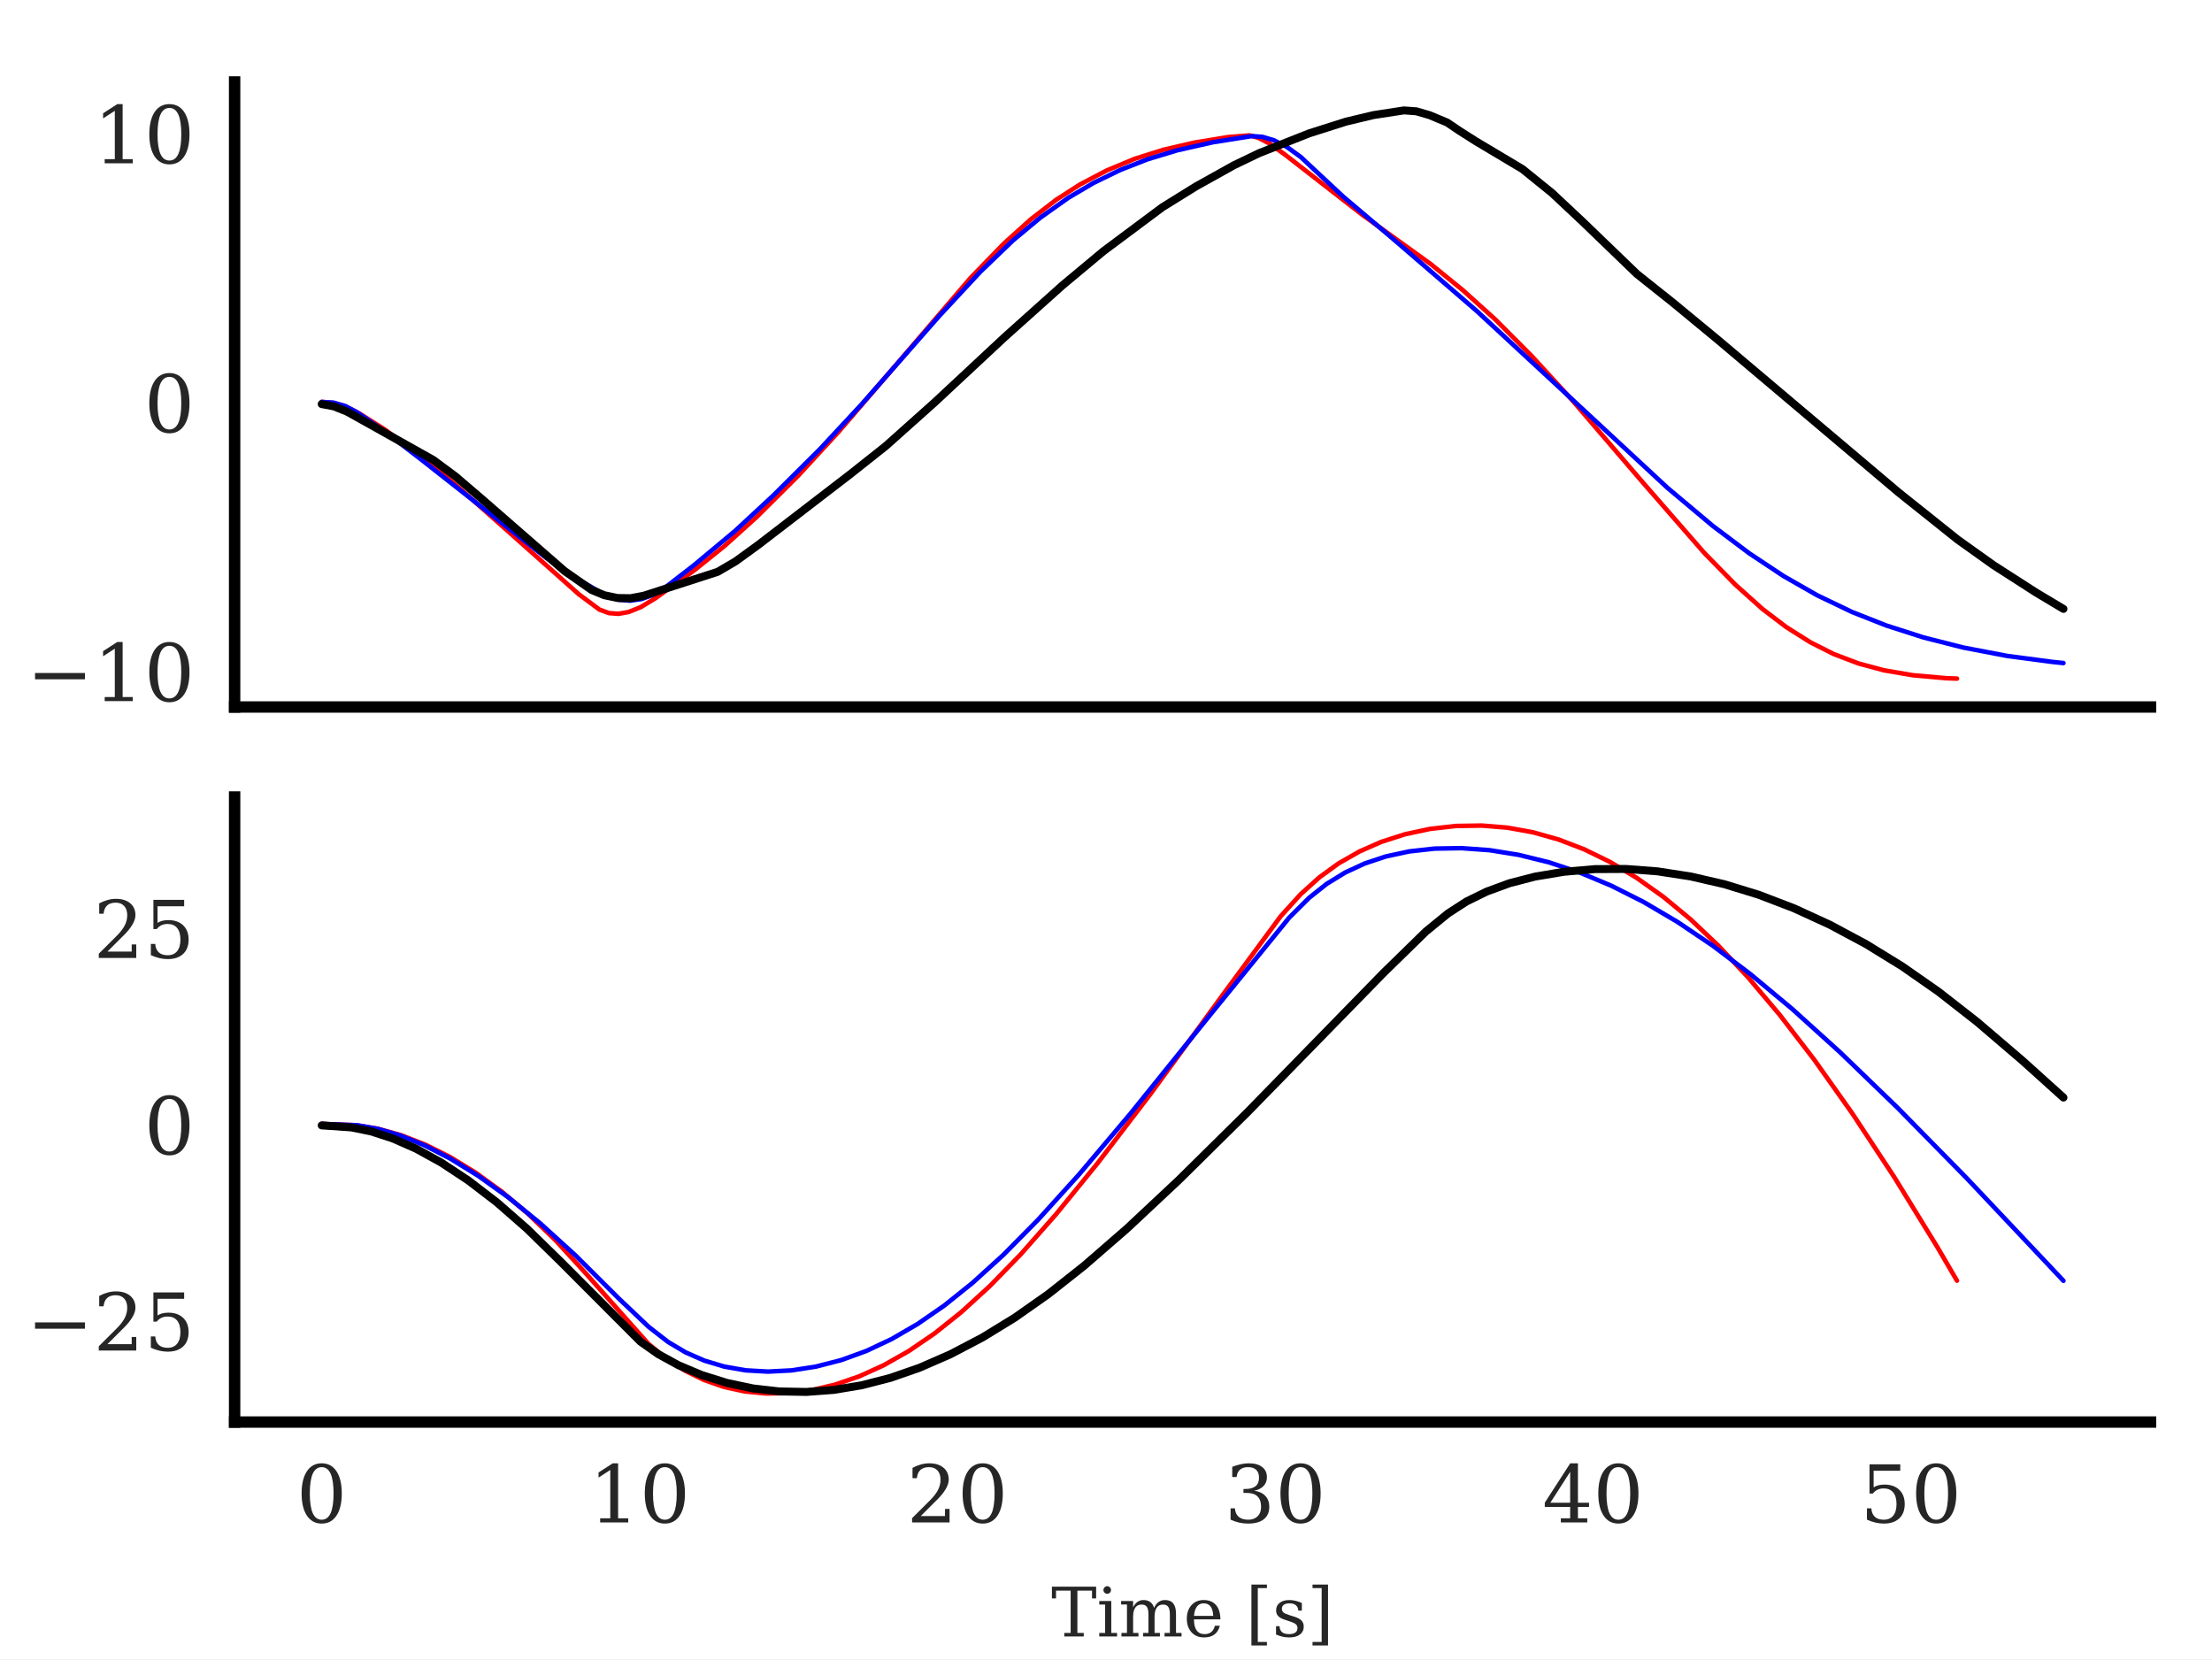
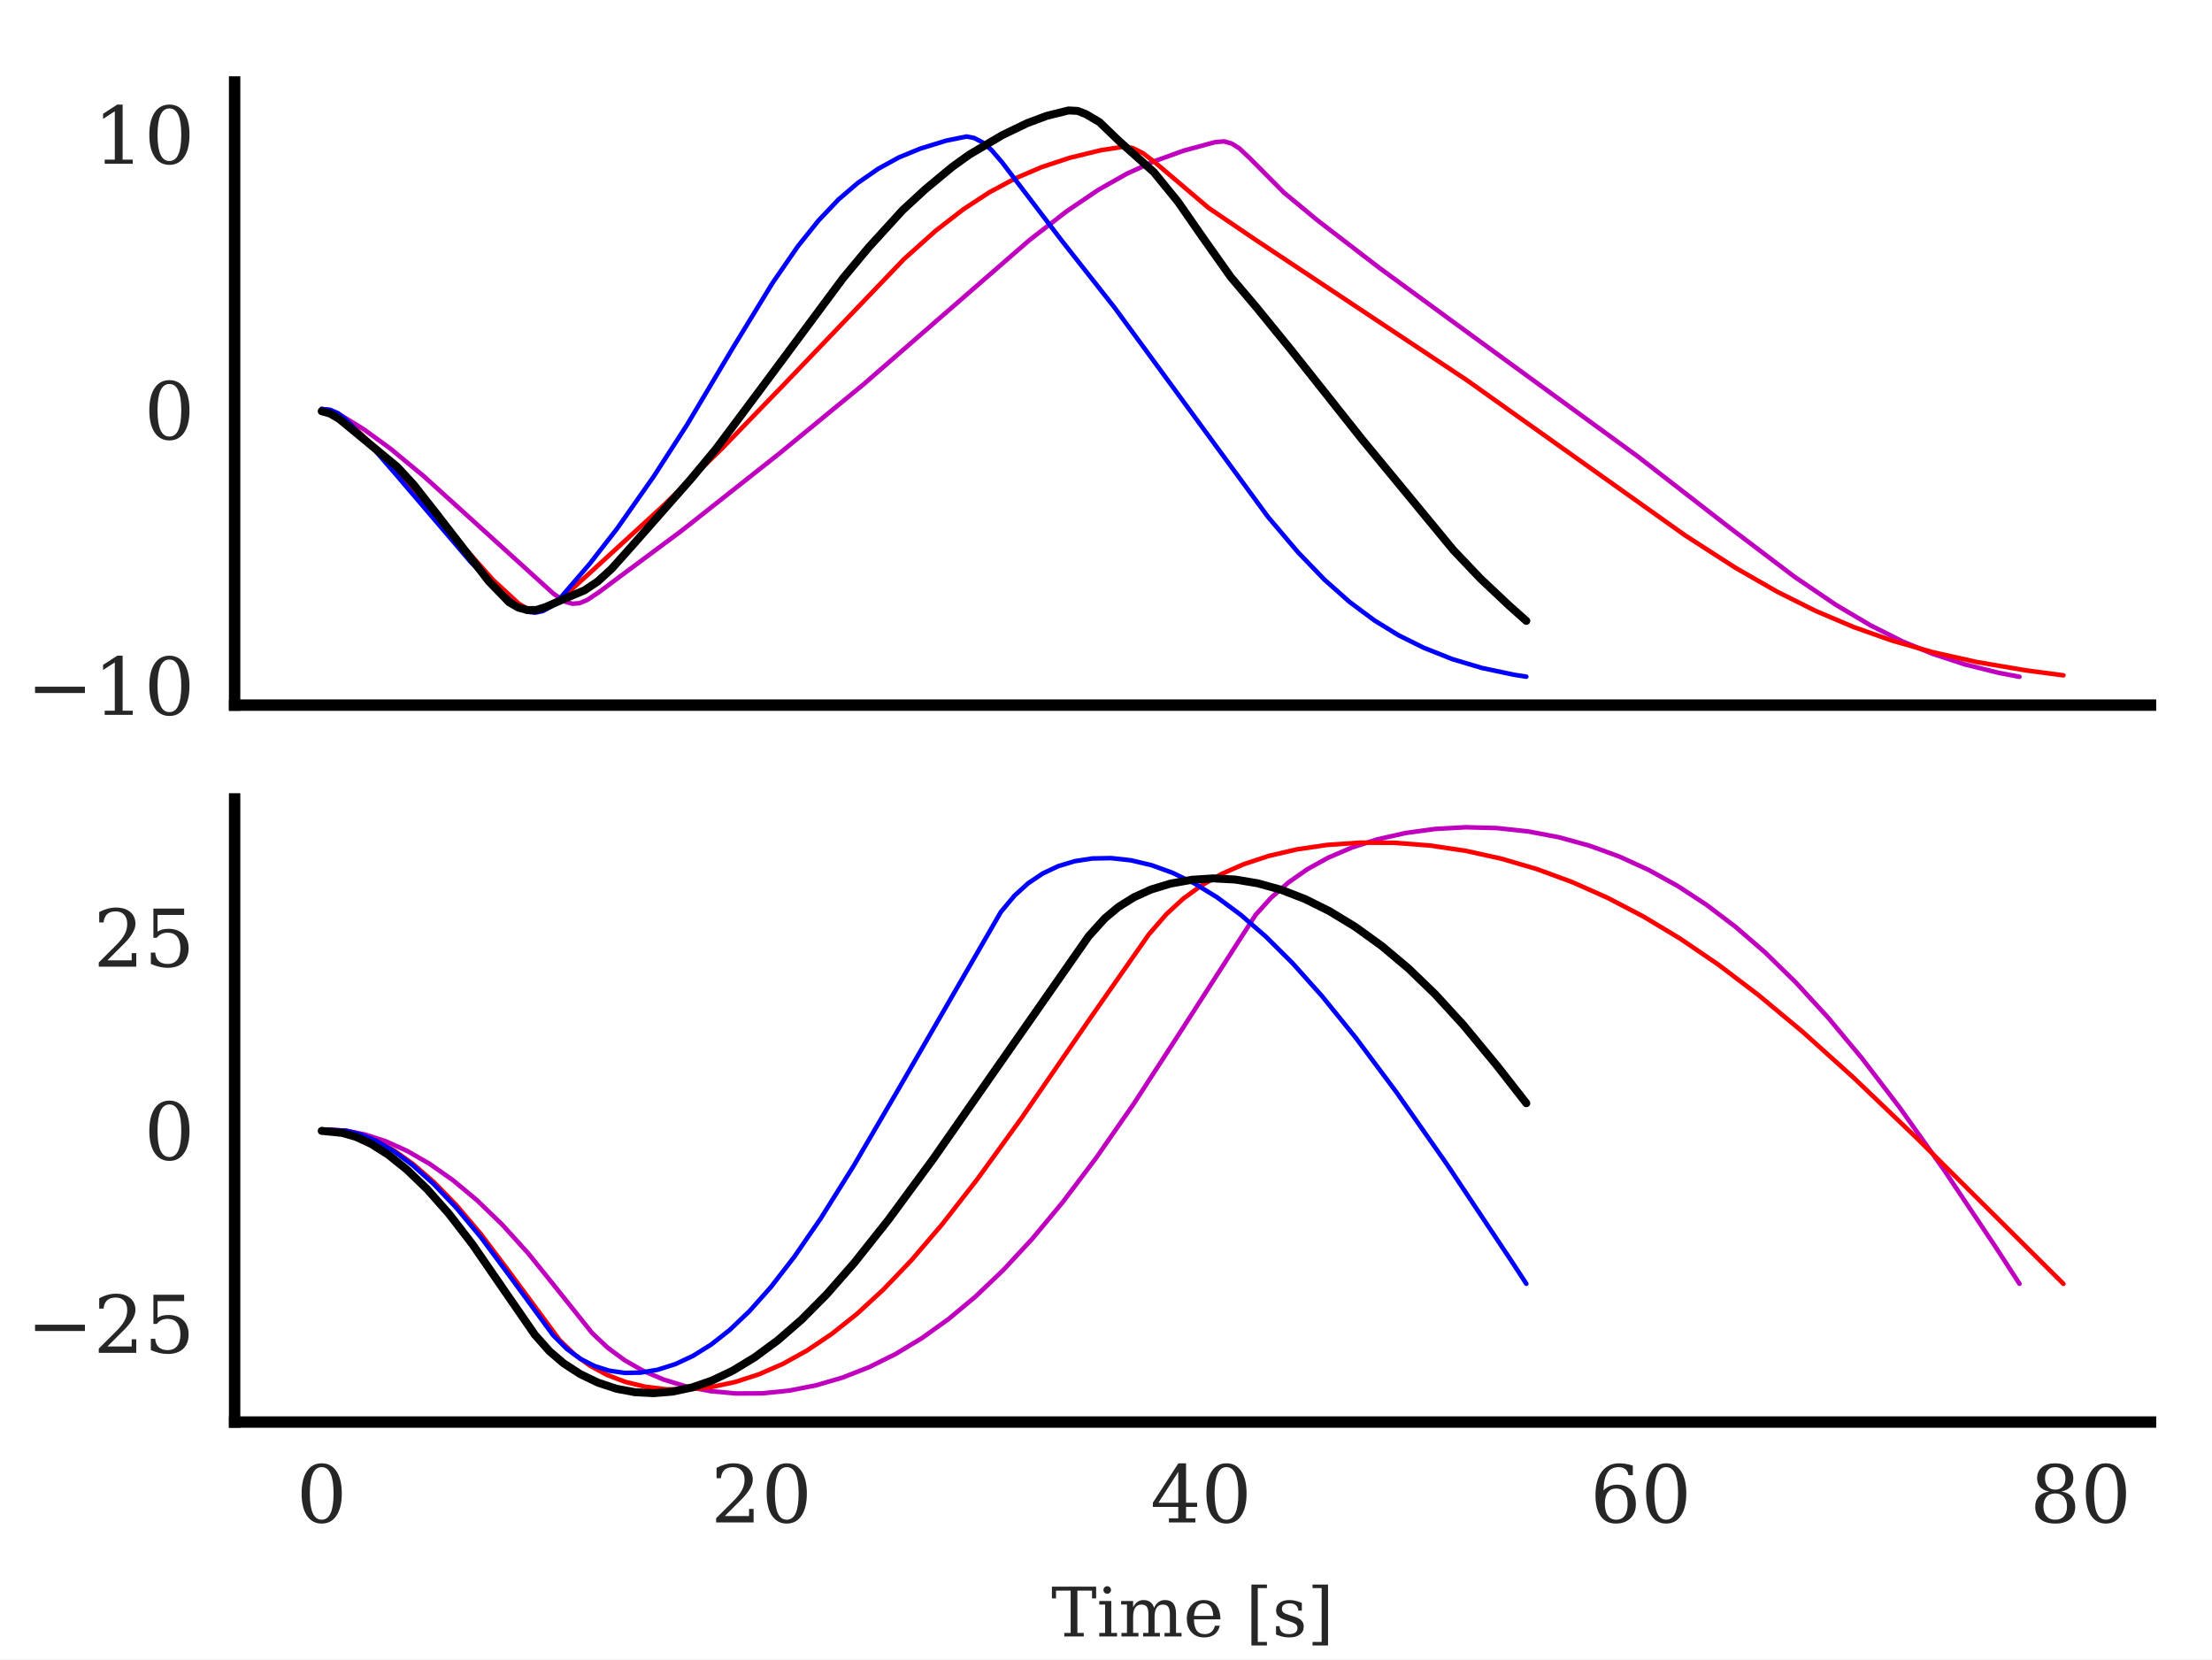
<svg xmlns="http://www.w3.org/2000/svg" xmlns:xlink="http://www.w3.org/1999/xlink" width="194.31pt" height="145.749pt" viewBox="0 0 194.31 145.749" version="1.1">
  <defs>
    <style type="text/css">*{stroke-linejoin: round; stroke-linecap: butt}</style>
  </defs>
  <g id="figure_1">
    <g id="patch_1">
      <path d="M 0 145.749  L 194.31 145.749  L 194.31 0  L 0 0  z " style="fill: #ffffff" />
    </g>
    <g id="axes_1">
      <g id="patch_2">
-         <path d="M 20.61 62.101  L 188.91 62.101  L 188.91 7.2  L 20.61 7.2  z " style="fill: #ffffff" />
+         <path d="M 20.61 61.936  L 188.91 61.936  L 188.91 7.2  L 20.61 7.2  z " style="fill: #ffffff" />
      </g>
      <g id="matplotlib.axis_1">
        <g id="xtick_1">
          <g id="line2d_1" />
        </g>
        <g id="xtick_2">
          <g id="line2d_2" />
        </g>
        <g id="xtick_3">
          <g id="line2d_3" />
        </g>
        <g id="xtick_4">
          <g id="line2d_4" />
        </g>
        <g id="xtick_5">
          <g id="line2d_5" />
        </g>
-         <g id="xtick_6">
-           <g id="line2d_6" />
-         </g>
      </g>
      <g id="matplotlib.axis_2">
        <g id="ytick_1">
-           <g id="line2d_7" />
+           <g id="line2d_6" />
          <g id="text_1">
-             <g style="fill: #262626" transform="translate(2.336719 61.58541) scale(0.07 -0.07)">
+             <g style="fill: #262626" transform="translate(2.336719 62.78984) scale(0.07 -0.07)">
              <defs>
                <path id="DejaVuSerif-2212" d="M 678 2259  L 4684 2259  L 4684 1753  L 678 1753  L 678 2259  z " transform="scale(0.015625)" />
                <path id="DejaVuSerif-31" d="M 909 0  L 909 331  L 1722 331  L 1722 4213  L 781 3603  L 781 4013  L 1919 4750  L 2350 4750  L 2350 331  L 3163 331  L 3163 0  L 909 0  z " transform="scale(0.015625)" />
                <path id="DejaVuSerif-30" d="M 2034 219  Q 2513 219 2750 744  Q 2988 1269 2988 2328  Q 2988 3391 2750 3916  Q 2513 4441 2034 4441  Q 1556 4441 1318 3916  Q 1081 3391 1081 2328  Q 1081 1269 1318 744  Q 1556 219 2034 219  z M 2034 -91  Q 1275 -91 848 546  Q 422 1184 422 2328  Q 422 3475 848 4112  Q 1275 4750 2034 4750  Q 2797 4750 3222 4112  Q 3647 3475 3647 2328  Q 3647 1184 3222 546  Q 2797 -91 2034 -91  z " transform="scale(0.015625)" />
              </defs>
              <use xlink:href="#DejaVuSerif-2212" />
              <use xlink:href="#DejaVuSerif-31" x="83.789" />
              <use xlink:href="#DejaVuSerif-30" x="147.412" />
            </g>
          </g>
        </g>
        <g id="ytick_2">
+           <g id="line2d_7" />
+           <g id="text_2">
+             <g style="fill: #262626" transform="translate(12.65625 38.58576) scale(0.07 -0.07)">
+               <use xlink:href="#DejaVuSerif-30" />
+             </g>
+           </g>
+         </g>
+         <g id="ytick_3">
          <g id="line2d_8" />
-           <g id="text_2">
-             <g style="fill: #262626" transform="translate(12.65625 37.96288) scale(0.07 -0.07)">
-               <use xlink:href="#DejaVuSerif-30" />
-             </g>
-           </g>
-         </g>
-         <g id="ytick_3">
-           <g id="line2d_9" />
          <g id="text_3">
-             <g style="fill: #262626" transform="translate(8.2025 14.34034) scale(0.07 -0.07)">
+             <g style="fill: #262626" transform="translate(8.2025 14.38168) scale(0.07 -0.07)">
              <use xlink:href="#DejaVuSerif-31" />
              <use xlink:href="#DejaVuSerif-30" x="63.623" />
            </g>
          </g>
        </g>
        <g id="text_4">
-           <g style="fill: #262626" transform="translate(-3.043281 45.48068) rotate(-90) scale(0.06 -0.06)">
+           <g style="fill: #262626" transform="translate(-3.043281 45.39777) rotate(-90) scale(0.06 -0.06)">
            <defs>
              <path id="DejaVuSans-Oblique-3b2" d="M 872 216  L 572 -1331  L -6 -1331  L 928 3478  Q 1206 4903 2538 4903  Q 3888 4903 3659 3700  Q 3503 2844 2894 2531  Q 3713 2250 3553 1416  Q 3272 -69 1759 -66  Q 1097 -63 872 216  z M 1019 966  Q 1259 422 1875 425  Q 2775 425 2966 1406  Q 3138 2288 1675 2219  L 1778 2750  Q 2909 2731 3106 3750  Q 3241 4438 2509 4434  Q 1691 4434 1503 3459  L 1019 966  z " transform="scale(0.015625)" />
              <path id="DejaVuSerif-20" transform="scale(0.015625)" />
              <path id="DejaVuSerif-5b" d="M 550 4863  L 2003 4863  L 2003 4531  L 1147 4531  L 1147 -513  L 2003 -513  L 2003 -844  L 550 -844  L 550 4863  z " transform="scale(0.015625)" />
              <path id="DejaVuSerif-64" d="M 3359 331  L 3909 331  L 3909 0  L 2784 0  L 2784 519  Q 2616 206 2355 57  Q 2094 -91 1709 -91  Q 1097 -91 708 395  Q 319 881 319 1663  Q 319 2444 706 2928  Q 1094 3413 1709 3413  Q 2094 3413 2355 3264  Q 2616 3116 2784 2803  L 2784 4531  L 2241 4531  L 2241 4863  L 3359 4863  L 3359 331  z M 2784 1497  L 2784 1825  Q 2784 2422 2554 2737  Q 2325 3053 1888 3053  Q 1444 3053 1217 2703  Q 991 2353 991 1663  Q 991 975 1217 622  Q 1444 269 1888 269  Q 2325 269 2554 583  Q 2784 897 2784 1497  z " transform="scale(0.015625)" />
              <path id="DejaVuSerif-65" d="M 3469 1600  L 991 1600  L 991 1575  Q 991 903 1244 561  Q 1497 219 1991 219  Q 2369 219 2611 417  Q 2853 616 2950 1006  L 3413 1006  Q 3275 459 2904 184  Q 2534 -91 1931 -91  Q 1203 -91 761 389  Q 319 869 319 1663  Q 319 2450 753 2931  Q 1188 3413 1894 3413  Q 2647 3413 3050 2948  Q 3453 2484 3469 1600  z M 2791 1931  Q 2772 2513 2545 2808  Q 2319 3103 1894 3103  Q 1497 3103 1269 2806  Q 1041 2509 991 1931  L 2791 1931  z " transform="scale(0.015625)" />
              <path id="DejaVuSerif-67" d="M 3359 2988  L 3359 72  Q 3359 -644 2965 -1033  Q 2572 -1422 1844 -1422  Q 1516 -1422 1216 -1362  Q 916 -1303 641 -1184  L 641 -488  L 941 -488  Q 997 -813 1206 -963  Q 1416 -1113 1806 -1113  Q 2313 -1113 2548 -827  Q 2784 -541 2784 72  L 2784 519  Q 2616 206 2355 57  Q 2094 -91 1709 -91  Q 1097 -91 708 395  Q 319 881 319 1663  Q 319 2444 706 2928  Q 1094 3413 1709 3413  Q 2094 3413 2355 3264  Q 2616 3116 2784 2803  L 2784 3322  L 3909 3322  L 3909 2988  L 3359 2988  z M 2784 1825  Q 2784 2422 2554 2737  Q 2325 3053 1888 3053  Q 1444 3053 1217 2703  Q 991 2353 991 1663  Q 991 975 1217 622  Q 1444 269 1888 269  Q 2325 269 2554 583  Q 2784 897 2784 1497  L 2784 1825  z " transform="scale(0.015625)" />
              <path id="DejaVuSerif-5d" d="M 1947 4863  L 1947 -844  L 494 -844  L 494 -513  L 1350 -513  L 1350 4531  L 494 4531  L 494 4863  L 1947 4863  z " transform="scale(0.015625)" />
            </defs>
            <use xlink:href="#DejaVuSans-Oblique-3b2" transform="translate(0 0.390625)" />
            <use xlink:href="#DejaVuSerif-20" transform="translate(63.81836 0.390625)" />
            <use xlink:href="#DejaVuSerif-5b" transform="translate(95.60547 0.390625)" />
            <use xlink:href="#DejaVuSerif-64" transform="translate(134.6191 0.390625)" />
            <use xlink:href="#DejaVuSerif-65" transform="translate(198.6328 0.390625)" />
            <use xlink:href="#DejaVuSerif-67" transform="translate(257.8125 0.390625)" />
            <use xlink:href="#DejaVuSerif-5d" transform="translate(321.8262 0.390625)" />
          </g>
        </g>
      </g>
+       <g id="line2d_9">
+         <path d="M 28.26 35.926  L 28.994 36.04  L 29.844 36.418  L 31.949 37.703  L 34.305 39.416  L 37.221 41.827  L 41.354 45.564  L 48.616 52.145  L 49.62 52.841  L 50.277 53.03  L 50.895 52.983  L 51.59 52.698  L 52.653 51.984  L 59.856 46.633  L 68.432 39.857  L 75.829 33.782  L 82.144 28.29  L 90.41 21.106  L 93.732 18.535  L 96.494 16.668  L 98.966 15.269  L 101.303 14.199  L 103.987 13.231  L 106.749 12.483  L 107.522 12.418  L 108.178 12.599  L 108.874 13.036  L 109.801 13.91  L 112.794 16.925  L 115.71 19.336  L 121.176 23.536  L 129.326 29.497  L 143.811 40.052  L 151.923 46.339  L 157.64 50.667  L 161.27 53.126  L 164.303 54.925  L 167.103 56.333  L 169.788 57.437  L 172.607 58.363  L 175.562 59.097  L 177.397 59.448  L 177.397 59.448  " clip-path="url(#p4a9810ab99)" style="fill: none; stroke: #bf00bf; stroke-width: 0.4; stroke-linecap: round" />
+       </g>
      <g id="line2d_10">
-         <path d="M 28.26 35.303  L 29.293 35.393  L 30.354 35.708  L 31.527 36.296  L 33.816 37.739  L 36.468 39.672  L 39.875 42.455  L 44.286 46.36  L 50.847 52.199  L 52.662 53.547  L 53.499 53.854  L 54.337 53.916  L 55.23 53.755  L 56.291 53.325  L 57.576 52.548  L 61.01 50.075  L 63.662 47.943  L 66.454 45.424  L 70.084 41.815  L 73.629 37.969  L 78.041 32.833  L 85.244 24.426  L 88.203 21.377  L 90.549 19.264  L 92.782 17.546  L 94.876 16.201  L 97.222 14.971  L 99.678 13.95  L 102.163 13.165  L 104.927 12.524  L 107.887 12.041  L 109.757 11.891  L 110.539 12.101  L 111.516 12.606  L 112.884 13.587  L 119.725 18.908  L 125.7 23.211  L 128.519 25.505  L 131.367 28.074  L 134.522 31.244  L 138.18 35.231  L 144.322 42.389  L 149.683 48.537  L 152.419 51.336  L 154.82 53.489  L 156.914 55.083  L 159.036 56.421  L 161.074 57.447  L 163.251 58.275  L 165.485 58.877  L 168.026 59.31  L 170.957 59.572  L 171.907 59.606  L 171.907 59.606  " clip-path="url(#p31d05ca618)" style="fill: none; stroke: #ff0000; stroke-width: 0.4; stroke-linecap: round" />
+         <path d="M 28.26 35.926  L 29.013 36.037  L 29.747 36.371  L 30.558 37.002  L 32.548 38.926  L 35.174 41.805  L 43.324 50.951  L 45.584 53.033  L 46.299 53.454  L 46.975 53.604  L 47.67 53.533  L 48.423 53.225  L 49.273 52.62  L 52.131 50.034  L 58.176 44.503  L 63.507 39.309  L 68.856 33.781  L 79.402 22.766  L 82.183 20.276  L 84.616 18.391  L 86.914 16.889  L 89.174 15.676  L 91.492 14.682  L 93.983 13.859  L 96.726 13.191  L 98.85 12.865  L 99.565 13.029  L 100.414 13.466  L 101.457 14.265  L 106.17 18.264  L 110.168 20.979  L 128.843 33.387  L 137.071 39.238  L 148.041 47.036  L 152.425 49.858  L 156.114 51.975  L 159.513 53.671  L 162.854 55.088  L 166.215 56.272  L 169.749 57.28  L 173.592 58.141  L 177.938 58.881  L 181.26 59.32  L 181.26 59.32  " clip-path="url(#p4a9810ab99)" style="fill: none; stroke: #ff0000; stroke-width: 0.4; stroke-linecap: round" />
      </g>
      <g id="line2d_11">
-         <path d="M 28.26 35.303  L 29.321 35.373  L 30.326 35.664  L 31.303 36.182  L 33.704 37.83  L 37.055 40.406  L 47.971 48.992  L 50.987 51.016  L 53.304 52.344  L 54.337 52.676  L 55.342 52.762  L 56.347 52.62  L 57.352 52.252  L 58.413 51.618  L 60.926 49.676  L 64.583 46.625  L 67.906 43.546  L 72.01 39.467  L 75.668 35.535  L 82.508 27.753  L 86.109 23.879  L 88.985 21.115  L 91.386 19.119  L 93.843 17.375  L 96.049 16.074  L 98.394 14.935  L 100.795 13.994  L 103.42 13.2  L 106.547 12.494  L 109.953 11.954  L 110.902 12.023  L 111.907 12.322  L 113.052 12.911  L 114.28 13.805  L 115.593 15.035  L 117.966 17.249  L 122.573 21.154  L 129.692 27.289  L 135.583 32.741  L 146.472 42.848  L 150.464 46.199  L 153.647 48.593  L 156.662 50.594  L 159.622 52.284  L 162.693 53.757  L 165.68 54.936  L 168.975 55.994  L 172.465 56.88  L 176.318 57.616  L 180.338 58.147  L 181.26 58.241  L 181.26 58.241  " clip-path="url(#p31d05ca618)" style="fill: none; stroke: #0000ff; stroke-width: 0.4; stroke-linecap: round" />
+         <path d="M 28.26 35.926  L 28.994 35.998  L 29.689 36.296  L 30.384 36.845  L 32.161 38.661  L 34.826 41.729  L 41.374 49.392  L 43.73 51.79  L 45.584 53.386  L 46.318 53.732  L 47.013 53.814  L 47.689 53.67  L 48.384 53.292  L 49.138 52.622  L 51.803 49.521  L 54.217 46.418  L 57.423 41.851  L 60.339 37.335  L 64.337 30.623  L 67.852 24.872  L 70.093 21.625  L 71.908 19.361  L 73.665 17.514  L 75.365 16.059  L 77.161 14.815  L 78.977 13.821  L 80.831 13.06  L 83.11 12.356  L 84.906 11.991  L 85.562 12.117  L 86.277 12.487  L 87.107 13.185  L 88.035 14.271  L 93.268 21.136  L 97.904 27.015  L 101.766 32.282  L 111.384 45.402  L 114.03 48.519  L 116.367 50.938  L 118.549 52.872  L 120.751 54.508  L 122.856 55.802  L 125.058 56.894  L 127.588 57.9  L 130.157 58.668  L 132.996 59.269  L 134.077 59.436  L 134.077 59.436  " clip-path="url(#p4a9810ab99)" style="fill: none; stroke: #0000ff; stroke-width: 0.4; stroke-linecap: round" />
      </g>
      <g id="patch_3">
-         <path d="M 20.61 62.101  L 20.61 7.2  " style="fill: none; stroke: #000000; stroke-linejoin: miter; stroke-linecap: square" />
+         <path d="M 20.61 61.936  L 20.61 7.2  " style="fill: none; stroke: #000000; stroke-linejoin: miter; stroke-linecap: square" />
      </g>
      <g id="patch_4">
-         <path d="M 20.61 62.101  L 188.91 62.101  " style="fill: none; stroke: #000000; stroke-linejoin: miter; stroke-linecap: square" />
+         <path d="M 20.61 61.936  L 188.91 61.936  " style="fill: none; stroke: #000000; stroke-linejoin: miter; stroke-linecap: square" />
      </g>
      <g id="legend_1" />
      <g id="line2d_12">
-         <path d="M 28.26 35.493  L 29.321 35.694  L 30.466 36.147  L 32.476 37.268  L 38.06 40.401  L 40.014 41.848  L 42.415 43.904  L 49.591 50.156  L 51.964 51.819  L 53.081 52.282  L 54.253 52.528  L 55.398 52.544  L 56.543 52.328  L 63.048 50.226  L 64.611 49.311  L 66.622 47.852  L 74.718 41.63  L 77.817 39.172  L 82.089 35.357  L 88.259 29.608  L 93.313 25.081  L 96.914 22.077  L 102.107 18.204  L 105.067 16.369  L 108.389 14.517  L 110.595 13.457  L 115.006 11.712  L 118.245 10.683  L 120.646 10.11  L 123.326 9.698  L 124.415 9.777  L 125.588 10.119  L 127.123 10.762  L 128.24 11.515  L 129.664 12.419  L 133.74 14.851  L 136.337 16.953  L 139.017 19.465  L 143.791 24.066  L 146.974 26.6  L 150.967 29.898  L 166.769 43.245  L 171.962 47.393  L 175.117 49.644  L 178.886 52.066  L 181.26 53.483  L 181.26 53.483  " clip-path="url(#p31d05ca618)" style="fill: none; stroke: #000000; stroke-width: 0.7; stroke-linecap: round" />
+         <path d="M 28.26 36.121  L 28.994 36.326  L 29.786 36.791  L 31.369 38.092  L 34.904 41.017  L 36.333 42.564  L 38.245 44.995  L 42.938 51.058  L 44.715 52.893  L 45.526 53.366  L 46.337 53.589  L 47.129 53.576  L 47.902 53.333  L 49.543 52.609  L 51.339 51.854  L 52.517 51.066  L 53.715 49.971  L 55.337 48.158  L 60.668 42.108  L 62.869 39.467  L 67.099 33.805  L 74.052 24.441  L 76.311 21.729  L 79.286 18.464  L 81.275 16.629  L 83.65 14.659  L 85.157 13.578  L 88.054 11.867  L 90.217 10.824  L 91.936 10.181  L 93.867 9.701  L 94.659 9.742  L 95.374 10.017  L 96.571 10.719  L 97.324 11.445  L 98.348 12.429  L 101.361 15.123  L 103.485 17.734  L 105.668 20.876  L 108.12 24.339  L 110.38 27.009  L 113.393 30.709  L 119.612 38.548  L 127.665 48.314  L 130.06 50.833  L 132.571 53.197  L 134.077 54.537  L 134.077 54.537  " clip-path="url(#p4a9810ab99)" style="fill: none; stroke: #000000; stroke-width: 0.7; stroke-linecap: round" />
      </g>
    </g>
    <g id="axes_2">
      <g id="patch_5">
-         <path d="M 20.61 124.909  L 188.91 124.909  L 188.91 70.007  L 20.61 70.007  z " style="fill: #ffffff" />
+         <path d="M 20.61 124.909  L 188.91 124.909  L 188.91 70.173  L 20.61 70.173  z " style="fill: #ffffff" />
      </g>
      <g id="matplotlib.axis_3">
-         <g id="xtick_7">
+         <g id="xtick_6">
          <g id="line2d_13" />
          <g id="text_5">
            <g style="fill: #262626" transform="translate(26.03311 133.7276) scale(0.07 -0.07)">
              <use xlink:href="#DejaVuSerif-30" />
            </g>
          </g>
        </g>
-         <g id="xtick_8">
+         <g id="xtick_7">
          <g id="line2d_14" />
          <g id="text_6">
-             <g style="fill: #262626" transform="translate(51.72588 133.7276) scale(0.07 -0.07)">
-               <use xlink:href="#DejaVuSerif-31" />
-               <use xlink:href="#DejaVuSerif-30" x="63.623" />
-             </g>
-           </g>
-         </g>
-         <g id="xtick_9">
+             <g style="fill: #262626" transform="translate(62.43276 133.7276) scale(0.07 -0.07)">
+               <defs>
+                 <path id="DejaVuSerif-32" d="M 819 3553  L 469 3553  L 469 4384  Q 803 4563 1142 4656  Q 1481 4750 1806 4750  Q 2534 4750 2956 4397  Q 3378 4044 3378 3438  Q 3378 2753 2422 1800  Q 2347 1728 2309 1691  L 1131 513  L 3078 513  L 3078 1088  L 3444 1088  L 3444 0  L 434 0  L 434 341  L 1850 1753  Q 2319 2222 2519 2614  Q 2719 3006 2719 3438  Q 2719 3909 2473 4175  Q 2228 4441 1797 4441  Q 1350 4441 1106 4219  Q 863 3997 819 3553  z " transform="scale(0.015625)" />
+               </defs>
+               <use xlink:href="#DejaVuSerif-32" />
+               <use xlink:href="#DejaVuSerif-30" x="63.623" />
+             </g>
+           </g>
+         </g>
+         <g id="xtick_8">
          <g id="line2d_15" />
          <g id="text_7">
-             <g style="fill: #262626" transform="translate(79.64553 133.7276) scale(0.07 -0.07)">
-               <defs>
-                 <path id="DejaVuSerif-32" d="M 819 3553  L 469 3553  L 469 4384  Q 803 4563 1142 4656  Q 1481 4750 1806 4750  Q 2534 4750 2956 4397  Q 3378 4044 3378 3438  Q 3378 2753 2422 1800  Q 2347 1728 2309 1691  L 1131 513  L 3078 513  L 3078 1088  L 3444 1088  L 3444 0  L 434 0  L 434 341  L 1850 1753  Q 2319 2222 2519 2614  Q 2719 3006 2719 3438  Q 2719 3909 2473 4175  Q 2228 4441 1797 4441  Q 1350 4441 1106 4219  Q 863 3997 819 3553  z " transform="scale(0.015625)" />
-               </defs>
-               <use xlink:href="#DejaVuSerif-32" />
-               <use xlink:href="#DejaVuSerif-30" x="63.623" />
-             </g>
-           </g>
-         </g>
-         <g id="xtick_10">
+             <g style="fill: #262626" transform="translate(101.0593 133.7276) scale(0.07 -0.07)">
+               <defs>
+                 <path id="DejaVuSerif-34" d="M 2234 1581  L 2234 4063  L 641 1581  L 2234 1581  z M 3609 0  L 1484 0  L 1484 331  L 2234 331  L 2234 1247  L 197 1247  L 197 1588  L 2241 4750  L 2859 4750  L 2859 1581  L 3750 1581  L 3750 1247  L 2859 1247  L 2859 331  L 3609 331  L 3609 0  z " transform="scale(0.015625)" />
+               </defs>
+               <use xlink:href="#DejaVuSerif-34" />
+               <use xlink:href="#DejaVuSerif-30" x="63.623" />
+             </g>
+           </g>
+         </g>
+         <g id="xtick_9">
          <g id="line2d_16" />
          <g id="text_8">
-             <g style="fill: #262626" transform="translate(107.5652 133.7276) scale(0.07 -0.07)">
-               <defs>
-                 <path id="DejaVuSerif-33" d="M 622 4469  Q 988 4606 1323 4678  Q 1659 4750 1953 4750  Q 2638 4750 3022 4454  Q 3406 4159 3406 3634  Q 3406 3213 3140 2930  Q 2875 2647 2388 2547  Q 2963 2466 3280 2130  Q 3597 1794 3597 1259  Q 3597 606 3158 257  Q 2719 -91 1894 -91  Q 1528 -91 1179 -12  Q 831 66 488 225  L 488 1131  L 838 1131  Q 869 681 1141 450  Q 1413 219 1906 219  Q 2384 219 2661 495  Q 2938 772 2938 1253  Q 2938 1803 2653 2086  Q 2369 2369 1819 2369  L 1522 2369  L 1522 2688  L 1678 2688  Q 2225 2688 2498 2914  Q 2772 3141 2772 3597  Q 2772 4006 2547 4223  Q 2322 4441 1900 4441  Q 1478 4441 1245 4241  Q 1013 4041 972 3647  L 622 3647  L 622 4469  z " transform="scale(0.015625)" />
-               </defs>
-               <use xlink:href="#DejaVuSerif-33" />
-               <use xlink:href="#DejaVuSerif-30" x="63.623" />
-             </g>
-           </g>
-         </g>
-         <g id="xtick_11">
+             <g style="fill: #262626" transform="translate(139.6858 133.7276) scale(0.07 -0.07)">
+               <defs>
+                 <path id="DejaVuSerif-36" d="M 2094 219  Q 2534 219 2771 542  Q 3009 866 3009 1472  Q 3009 2078 2771 2401  Q 2534 2725 2094 2725  Q 1647 2725 1412 2412  Q 1178 2100 1178 1509  Q 1178 888 1415 553  Q 1653 219 2094 219  z M 1075 2569  Q 1288 2803 1556 2918  Q 1825 3034 2163 3034  Q 2859 3034 3264 2615  Q 3669 2197 3669 1472  Q 3669 763 3233 336  Q 2797 -91 2069 -91  Q 1278 -91 853 498  Q 428 1088 428 2181  Q 428 3406 931 4078  Q 1434 4750 2350 4750  Q 2597 4750 2869 4703  Q 3141 4656 3425 4563  L 3425 3794  L 3072 3794  Q 3034 4109 2831 4275  Q 2628 4441 2284 4441  Q 1678 4441 1381 3981  Q 1084 3522 1075 2569  z " transform="scale(0.015625)" />
+               </defs>
+               <use xlink:href="#DejaVuSerif-36" />
+               <use xlink:href="#DejaVuSerif-30" x="63.623" />
+             </g>
+           </g>
+         </g>
+         <g id="xtick_10">
          <g id="line2d_17" />
          <g id="text_9">
-             <g style="fill: #262626" transform="translate(135.4848 133.7276) scale(0.07 -0.07)">
-               <defs>
-                 <path id="DejaVuSerif-34" d="M 2234 1581  L 2234 4063  L 641 1581  L 2234 1581  z M 3609 0  L 1484 0  L 1484 331  L 2234 331  L 2234 1247  L 197 1247  L 197 1588  L 2241 4750  L 2859 4750  L 2859 1581  L 3750 1581  L 3750 1247  L 2859 1247  L 2859 331  L 3609 331  L 3609 0  z " transform="scale(0.015625)" />
-               </defs>
-               <use xlink:href="#DejaVuSerif-34" />
-               <use xlink:href="#DejaVuSerif-30" x="63.623" />
-             </g>
-           </g>
-         </g>
-         <g id="xtick_12">
-           <g id="line2d_18" />
-           <g id="text_10">
-             <g style="fill: #262626" transform="translate(163.4045 133.7276) scale(0.07 -0.07)">
-               <defs>
-                 <path id="DejaVuSerif-35" d="M 3219 4666  L 3219 4153  L 1081 4153  L 1081 2816  Q 1244 2928 1461 2984  Q 1678 3041 1947 3041  Q 2703 3041 3140 2622  Q 3578 2203 3578 1478  Q 3578 738 3136 323  Q 2694 -91 1894 -91  Q 1572 -91 1234 -12  Q 897 66 544 225  L 544 1131  L 897 1131  Q 925 688 1179 453  Q 1434 219 1894 219  Q 2388 219 2653 544  Q 2919 869 2919 1478  Q 2919 2084 2655 2407  Q 2391 2731 1894 2731  Q 1613 2731 1398 2631  Q 1184 2531 1019 2322  L 750 2322  L 750 4666  L 3219 4666  z " transform="scale(0.015625)" />
-               </defs>
-               <use xlink:href="#DejaVuSerif-35" />
-               <use xlink:href="#DejaVuSerif-30" x="63.623" />
-             </g>
-           </g>
-         </g>
-         <g id="text_11">
+             <g style="fill: #262626" transform="translate(178.3123 133.7276) scale(0.07 -0.07)">
+               <defs>
+                 <path id="DejaVuSerif-38" d="M 2981 1275  Q 2981 1775 2732 2051  Q 2484 2328 2034 2328  Q 1584 2328 1336 2051  Q 1088 1775 1088 1275  Q 1088 772 1336 495  Q 1584 219 2034 219  Q 2484 219 2732 495  Q 2981 772 2981 1275  z M 2853 3541  Q 2853 3966 2637 4203  Q 2422 4441 2034 4441  Q 1650 4441 1433 4203  Q 1216 3966 1216 3541  Q 1216 3113 1433 2875  Q 1650 2638 2034 2638  Q 2422 2638 2637 2875  Q 2853 3113 2853 3541  z M 2516 2484  Q 3047 2413 3344 2092  Q 3641 1772 3641 1275  Q 3641 619 3225 264  Q 2809 -91 2034 -91  Q 1263 -91 845 264  Q 428 619 428 1275  Q 428 1772 725 2092  Q 1022 2413 1556 2484  Q 1084 2569 832 2842  Q 581 3116 581 3541  Q 581 4103 968 4426  Q 1356 4750 2034 4750  Q 2713 4750 3100 4426  Q 3488 4103 3488 3541  Q 3488 3116 3236 2842  Q 2984 2569 2516 2484  z " transform="scale(0.015625)" />
+               </defs>
+               <use xlink:href="#DejaVuSerif-38" />
+               <use xlink:href="#DejaVuSerif-30" x="63.623" />
+             </g>
+           </g>
+         </g>
+         <g id="text_10">
          <g style="fill: #262626" transform="translate(92.34498 143.7425) scale(0.06 -0.06)">
            <defs>
              <path id="DejaVuSerif-54" d="M 1222 0  L 1222 331  L 1819 331  L 1819 4294  L 447 4294  L 447 3566  L 63 3566  L 63 4666  L 4206 4666  L 4206 3566  L 3822 3566  L 3822 4294  L 2450 4294  L 2450 331  L 3047 331  L 3047 0  L 1222 0  z " transform="scale(0.015625)" />
              <path id="DejaVuSerif-69" d="M 622 4353  Q 622 4497 726 4603  Q 831 4709 978 4709  Q 1122 4709 1226 4603  Q 1331 4497 1331 4353  Q 1331 4206 1228 4103  Q 1125 4000 978 4000  Q 831 4000 726 4103  Q 622 4206 622 4353  z M 1356 331  L 1900 331  L 1900 0  L 231 0  L 231 331  L 781 331  L 781 2988  L 231 2988  L 231 3322  L 1356 3322  L 1356 331  z " transform="scale(0.015625)" />
              <path id="DejaVuSerif-6d" d="M 3316 2675  Q 3481 3041 3739 3227  Q 3997 3413 4341 3413  Q 4863 3413 5119 3089  Q 5375 2766 5375 2113  L 5375 331  L 5894 331  L 5894 0  L 4300 0  L 4300 331  L 4800 331  L 4800 2047  Q 4800 2556 4650 2772  Q 4500 2988 4153 2988  Q 3769 2988 3567 2697  Q 3366 2406 3366 1850  L 3366 331  L 3866 331  L 3866 0  L 2291 0  L 2291 331  L 2791 331  L 2791 2069  Q 2791 2566 2641 2777  Q 2491 2988 2144 2988  Q 1759 2988 1557 2697  Q 1356 2406 1356 1850  L 1356 331  L 1856 331  L 1856 0  L 263 0  L 263 331  L 781 331  L 781 2994  L 231 2994  L 231 3322  L 1356 3322  L 1356 2731  Q 1516 3063 1762 3238  Q 2009 3413 2322 3413  Q 2709 3413 2968 3220  Q 3228 3028 3316 2675  z " transform="scale(0.015625)" />
              <path id="DejaVuSerif-73" d="M 359 184  L 359 959  L 691 959  Q 703 588 923 403  Q 1144 219 1575 219  Q 1963 219 2166 364  Q 2369 509 2369 788  Q 2369 1006 2220 1140  Q 2072 1275 1594 1428  L 1178 1569  Q 750 1706 558 1912  Q 366 2119 366 2438  Q 366 2894 700 3153  Q 1034 3413 1625 3413  Q 1888 3413 2178 3344  Q 2469 3275 2778 3144  L 2778 2419  L 2447 2419  Q 2434 2741 2221 2922  Q 2009 3103 1644 3103  Q 1281 3103 1095 2975  Q 909 2847 909 2591  Q 909 2381 1050 2254  Q 1191 2128 1613 1997  L 2069 1856  Q 2541 1709 2748 1489  Q 2956 1269 2956 922  Q 2956 450 2595 179  Q 2234 -91 1600 -91  Q 1278 -91 972 -22  Q 666 47 359 184  z " transform="scale(0.015625)" />
            </defs>
            <use xlink:href="#DejaVuSerif-54" />
            <use xlink:href="#DejaVuSerif-69" x="66.699" />
            <use xlink:href="#DejaVuSerif-6d" x="98.682" />
            <use xlink:href="#DejaVuSerif-65" x="193.506" />
            <use xlink:href="#DejaVuSerif-20" x="252.686" />
            <use xlink:href="#DejaVuSerif-5b" x="284.473" />
            <use xlink:href="#DejaVuSerif-73" x="323.486" />
            <use xlink:href="#DejaVuSerif-5d" x="374.805" />
          </g>
        </g>
      </g>
      <g id="matplotlib.axis_4">
        <g id="ytick_4">
-           <g id="line2d_19" />
-           <g id="text_12">
-             <g style="fill: #262626" transform="translate(2.336719 118.6272) scale(0.07 -0.07)">
+           <g id="line2d_18" />
+           <g id="text_11">
+             <g style="fill: #262626" transform="translate(2.336719 118.8299) scale(0.07 -0.07)">
+               <defs>
+                 <path id="DejaVuSerif-35" d="M 3219 4666  L 3219 4153  L 1081 4153  L 1081 2816  Q 1244 2928 1461 2984  Q 1678 3041 1947 3041  Q 2703 3041 3140 2622  Q 3578 2203 3578 1478  Q 3578 738 3136 323  Q 2694 -91 1894 -91  Q 1572 -91 1234 -12  Q 897 66 544 225  L 544 1131  L 897 1131  Q 925 688 1179 453  Q 1434 219 1894 219  Q 2388 219 2653 544  Q 2919 869 2919 1478  Q 2919 2084 2655 2407  Q 2391 2731 1894 2731  Q 1613 2731 1398 2631  Q 1184 2531 1019 2322  L 750 2322  L 750 4666  L 3219 4666  z " transform="scale(0.015625)" />
+               </defs>
              <use xlink:href="#DejaVuSerif-2212" />
              <use xlink:href="#DejaVuSerif-32" x="83.789" />
              <use xlink:href="#DejaVuSerif-35" x="147.412" />
            </g>
          </g>
        </g>
        <g id="ytick_5">
+           <g id="line2d_19" />
+           <g id="text_12">
+             <g style="fill: #262626" transform="translate(12.65625 101.8707) scale(0.07 -0.07)">
+               <use xlink:href="#DejaVuSerif-30" />
+             </g>
+           </g>
+         </g>
+         <g id="ytick_6">
          <g id="line2d_20" />
          <g id="text_13">
-             <g style="fill: #262626" transform="translate(12.65625 101.3864) scale(0.07 -0.07)">
-               <use xlink:href="#DejaVuSerif-30" />
-             </g>
-           </g>
-         </g>
-         <g id="ytick_6">
-           <g id="line2d_21" />
-           <g id="text_14">
-             <g style="fill: #262626" transform="translate(8.2025 84.14565) scale(0.07 -0.07)">
+             <g style="fill: #262626" transform="translate(8.2025 84.9114) scale(0.07 -0.07)">
              <use xlink:href="#DejaVuSerif-32" />
              <use xlink:href="#DejaVuSerif-35" x="63.623" />
            </g>
          </g>
        </g>
-         <g id="text_15">
-           <g style="fill: #262626" transform="translate(-3.043281 108.3481) rotate(-90) scale(0.06 -0.06)">
+         <g id="text_14">
+           <g style="fill: #262626" transform="translate(-3.043281 108.431) rotate(-90) scale(0.06 -0.06)">
            <defs>
              <path id="DejaVuSans-Oblique-3c8" d="M 1591 -78  Q 891 38 616 341  Q 278 713 425 1472  L 819 3500  L 1400 3500  L 1009 1494  Q 900 922 1119 684  Q 1313 478 1691 434  L 2284 3500  L 2856 3500  L 2263 438  Q 2681 481 2928 688  Q 3247 950 3353 1497  L 3741 3500  L 4322 3500  L 3928 1475  Q 3775 688 3300 344  Q 2872 34 2163 -75  L 1919 -1331  L 1347 -1331  L 1591 -78  z " transform="scale(0.015625)" />
            </defs>
            <use xlink:href="#DejaVuSans-Oblique-3c8" transform="translate(0 0.015625)" />
            <use xlink:href="#DejaVuSerif-20" transform="translate(65.9668 0.015625)" />
            <use xlink:href="#DejaVuSerif-5b" transform="translate(97.75391 0.015625)" />
            <use xlink:href="#DejaVuSerif-64" transform="translate(136.7676 0.015625)" />
            <use xlink:href="#DejaVuSerif-65" transform="translate(200.7812 0.015625)" />
            <use xlink:href="#DejaVuSerif-67" transform="translate(259.9609 0.015625)" />
            <use xlink:href="#DejaVuSerif-5d" transform="translate(323.9746 0.015625)" />
          </g>
        </g>
      </g>
+       <g id="line2d_21">
+         <path d="M 28.26 99.211  L 30.384 99.32  L 32.084 99.659  L 33.88 100.245  L 35.773 101.098  L 37.743 102.232  L 39.79 103.67  L 41.914 105.439  L 44.116 107.567  L 46.414 110.104  L 48.867 113.15  L 52.015 117.09  L 53.387 118.385  L 54.874 119.483  L 56.515 120.418  L 58.311 121.185  L 60.281 121.784  L 62.406 122.195  L 64.646 122.399  L 66.964 122.386  L 69.32 122.148  L 71.676 121.686  L 74.013 121.002  L 76.35 120.084  L 78.668 118.935  L 80.985 117.536  L 83.322 115.863  L 85.698 113.883  L 88.131 111.561  L 90.661 108.833  L 93.346 105.606  L 96.281 101.719  L 99.603 96.939  L 103.582 90.806  L 110.303 80.351  L 111.674 78.839  L 113.161 77.529  L 114.822 76.363  L 116.676 75.336  L 118.743 74.45  L 121.002 73.725  L 123.455 73.172  L 126.062 72.813  L 128.766 72.665  L 131.509 72.737  L 134.251 73.032  L 136.955 73.547  L 139.62 74.281  L 142.228 75.229  L 144.796 76.4  L 147.346 77.806  L 149.895 79.47  L 152.444 81.401  L 155.052 83.658  L 157.736 86.28  L 160.556 89.35  L 163.569 92.965  L 166.891 97.306  L 170.695 102.656  L 175.33 109.576  L 177.397 112.762  L 177.397 112.762  " clip-path="url(#p4ed71be28b)" style="fill: none; stroke: #bf00bf; stroke-width: 0.4; stroke-linecap: round" />
+       </g>
      <g id="line2d_22">
-         <path d="M 28.26 98.727  L 31.303 98.838  L 33.23 99.156  L 35.24 99.716  L 37.362 100.544  L 39.54 101.635  L 41.801 103.019  L 44.118 104.702  L 46.436 106.66  L 48.837 108.984  L 51.377 111.759  L 56.961 118.043  L 58.553 119.354  L 60.172 120.397  L 61.847 121.214  L 63.606 121.825  L 65.421 122.22  L 67.292 122.4  L 69.246 122.367  L 71.284 122.109  L 73.35 121.625  L 75.472 120.897  L 77.622 119.922  L 79.828 118.672  L 82.089 117.132  L 84.434 115.261  L 86.947 112.967  L 89.655 110.187  L 92.754 106.674  L 96.44 102.144  L 101.074 96.078  L 107.412 87.388  L 112.494 80.491  L 114.252 78.548  L 115.9 77.062  L 117.603 75.829  L 119.418 74.792  L 121.344 73.946  L 123.41 73.282  L 125.616 72.81  L 127.877 72.552  L 130.167 72.516  L 132.428 72.701  L 134.662 73.106  L 136.923 73.744  L 139.185 74.613  L 141.446 75.72  L 143.764 77.105  L 146.109 78.772  L 148.482 80.734  L 150.939 83.058  L 153.535 85.823  L 156.327 89.129  L 159.371 93.085  L 162.721 97.813  L 166.406 103.405  L 170.176 109.528  L 171.907 112.491  L 171.907 112.491  " clip-path="url(#p496908dc05)" style="fill: none; stroke: #ff0000; stroke-width: 0.4; stroke-linecap: round" />
+         <path d="M 28.26 99.211  L 30.346 99.32  L 31.659 99.632  L 33.088 100.205  L 34.633 101.069  L 36.314 102.269  L 38.129 103.848  L 40.08 105.847  L 42.223 108.373  L 44.618 111.552  L 49.176 117.733  L 50.47 118.973  L 51.841 119.97  L 53.329 120.772  L 54.932 121.383  L 56.67 121.808  L 58.524 122.032  L 60.475 122.045  L 62.502 121.834  L 64.569 121.394  L 66.655 120.72  L 68.76 119.803  L 70.884 118.631  L 73.047 117.18  L 75.268 115.416  L 77.586 113.285  L 80.058 110.7  L 82.762 107.541  L 85.871 103.552  L 89.734 98.212  L 95.876 89.286  L 100.916 82.077  L 102.462 80.295  L 103.91 78.962  L 105.513 77.793  L 107.29 76.776  L 109.26 75.907  L 111.462 75.181  L 113.914 74.609  L 116.599 74.214  L 119.477 74.015  L 122.509 74.03  L 125.618 74.269  L 128.747 74.733  L 131.876 75.422  L 135.004 76.339  L 138.114 77.483  L 141.223 78.865  L 144.371 80.509  L 147.577 82.438  L 150.919 84.711  L 154.453 87.39  L 158.335 90.619  L 162.777 94.614  L 168.358 99.95  L 178.324 109.852  L 181.26 112.769  L 181.26 112.769  " clip-path="url(#p4ed71be28b)" style="fill: none; stroke: #ff0000; stroke-width: 0.4; stroke-linecap: round" />
      </g>
      <g id="line2d_23">
-         <path d="M 28.26 98.727  L 31.359 98.837  L 33.174 99.155  L 35.128 99.729  L 37.25 100.588  L 39.54 101.761  L 41.996 103.273  L 44.649 105.171  L 47.469 107.467  L 50.568 110.287  L 54.365 114.066  L 56.989 116.554  L 58.692 117.876  L 60.228 118.79  L 61.875 119.513  L 63.634 120.041  L 65.505 120.367  L 67.459 120.478  L 69.525 120.372  L 71.675 120.039  L 73.881 119.471  L 76.086 118.672  L 78.32 117.622  L 80.609 116.293  L 82.955 114.672  L 85.439 112.679  L 88.148 110.217  L 91.191 107.136  L 94.765 103.188  L 99.315 97.806  L 106.184 89.294  L 113.247 80.605  L 115.006 78.856  L 116.542 77.637  L 118.161 76.642  L 119.892 75.842  L 121.763 75.223  L 123.801 74.785  L 126.007 74.539  L 128.38 74.499  L 130.865 74.68  L 133.405 75.089  L 136.058 75.742  L 138.766 76.64  L 141.53 77.794  L 144.378 79.227  L 147.337 80.968  L 150.436 83.054  L 153.759 85.563  L 157.416 88.61  L 161.632 92.422  L 166.686 97.303  L 172.8 103.528  L 180.925 112.144  L 181.26 112.504  L 181.26 112.504  " clip-path="url(#p496908dc05)" style="fill: none; stroke: #0000ff; stroke-width: 0.4; stroke-linecap: round" />
+         <path d="M 28.26 99.211  L 30.404 99.319  L 31.659 99.633  L 33.05 100.216  L 34.575 101.106  L 36.236 102.336  L 38.071 103.979  L 40.08 106.083  L 42.262 108.702  L 44.754 112.055  L 48.597 117.294  L 49.814 118.504  L 50.992 119.362  L 52.228 119.99  L 53.522 120.399  L 54.874 120.592  L 56.284 120.566  L 57.771 120.314  L 59.316 119.825  L 60.88 119.094  L 62.464 118.106  L 64.105 116.815  L 65.844 115.158  L 67.717 113.052  L 69.764 110.408  L 72.101 107.014  L 74.979 102.42  L 78.88 95.746  L 87.919 80.105  L 89.116 78.673  L 90.313 77.586  L 91.588 76.73  L 92.94 76.089  L 94.389 75.648  L 95.953 75.406  L 97.614 75.375  L 99.352 75.568  L 101.148 75.993  L 103.002 76.664  L 104.914 77.594  L 106.904 78.812  L 108.989 80.354  L 111.191 82.263  L 113.547 84.606  L 116.135 87.501  L 119.11 91.175  L 122.644 95.906  L 127.105 102.27  L 132.822 110.843  L 134.077 112.761  L 134.077 112.761  " clip-path="url(#p4ed71be28b)" style="fill: none; stroke: #0000ff; stroke-width: 0.4; stroke-linecap: round" />
      </g>
      <g id="patch_6">
-         <path d="M 20.61 124.909  L 20.61 70.007  " style="fill: none; stroke: #000000; stroke-linejoin: miter; stroke-linecap: square" />
+         <path d="M 20.61 124.909  L 20.61 70.173  " style="fill: none; stroke: #000000; stroke-linejoin: miter; stroke-linecap: square" />
      </g>
      <g id="patch_7">
        <path d="M 20.61 124.909  L 188.91 124.909  " style="fill: none; stroke: #000000; stroke-linejoin: miter; stroke-linecap: square" />
      </g>
      <g id="line2d_24">
-         <path d="M 28.26 98.852  L 30.856 99.029  L 32.587 99.379  L 34.486 99.993  L 36.552 100.901  L 38.758 102.117  L 41.131 103.683  L 43.644 105.61  L 46.296 107.93  L 49.256 110.825  L 56.263 117.844  L 57.827 118.948  L 59.614 119.926  L 61.652 120.784  L 63.858 121.472  L 66.147 121.957  L 68.464 122.22  L 70.837 122.264  L 73.239 122.086  L 75.695 121.678  L 78.208 121.032  L 80.777 120.139  L 83.485 118.957  L 86.305 117.48  L 89.153 115.733  L 92.084 113.673  L 95.239 111.18  L 99.008 107.906  L 103.559 103.644  L 109.562 97.717  L 121.54 85.454  L 125.253 81.825  L 127.207 80.228  L 128.827 79.182  L 130.585 78.319  L 132.596 77.581  L 134.829 77.002  L 137.37 76.576  L 140.106 76.34  L 142.842 76.327  L 145.606 76.537  L 148.51 76.985  L 151.469 77.666  L 154.485 78.591  L 157.584 79.778  L 160.739 81.225  L 163.922 82.93  L 167.104 84.888  L 170.287 87.11  L 173.665 89.748  L 177.686 93.187  L 181.26 96.406  L 181.26 96.406  " clip-path="url(#p496908dc05)" style="fill: none; stroke: #000000; stroke-width: 0.7; stroke-linecap: round" />
+         <path d="M 28.26 99.334  L 30.056 99.509  L 31.273 99.86  L 32.625 100.488  L 34.112 101.432  L 35.734 102.731  L 37.53 104.464  L 39.442 106.625  L 41.509 109.305  L 44.02 112.949  L 46.975 117.228  L 48.269 118.689  L 49.524 119.76  L 50.972 120.699  L 52.537 121.45  L 54.159 121.986  L 55.781 122.29  L 57.423 122.372  L 59.084 122.235  L 60.784 121.871  L 62.541 121.266  L 64.356 120.401  L 66.288 119.229  L 68.316 117.735  L 70.402 115.922  L 72.603 113.707  L 75.037 110.932  L 78.011 107.187  L 81.989 101.781  L 87.185 94.336  L 95.644 82.223  L 97.054 80.665  L 98.251 79.662  L 99.622 78.806  L 101.129 78.127  L 102.809 77.616  L 104.683 77.278  L 106.595 77.156  L 108.507 77.257  L 110.477 77.585  L 112.543 78.157  L 114.648 78.972  L 116.811 80.049  L 119.071 81.426  L 121.389 83.101  L 123.725 85.066  L 126.082 87.341  L 128.573 90.065  L 131.567 93.689  L 134.077 96.903  L 134.077 96.903  " clip-path="url(#p4ed71be28b)" style="fill: none; stroke: #000000; stroke-width: 0.7; stroke-linecap: round" />
      </g>
    </g>
  </g>
  <defs>
-     <clipPath id="p31d05ca618">
-       <rect x="20.61" y="7.2" width="168.3" height="54.901" />
+     <clipPath id="p4a9810ab99">
+       <rect x="20.61" y="7.2" width="168.3" height="54.736" />
    </clipPath>
-     <clipPath id="p496908dc05">
-       <rect x="20.61" y="70.007" width="168.3" height="54.901" />
+     <clipPath id="p4ed71be28b">
+       <rect x="20.61" y="70.173" width="168.3" height="54.736" />
    </clipPath>
  </defs>
</svg>
